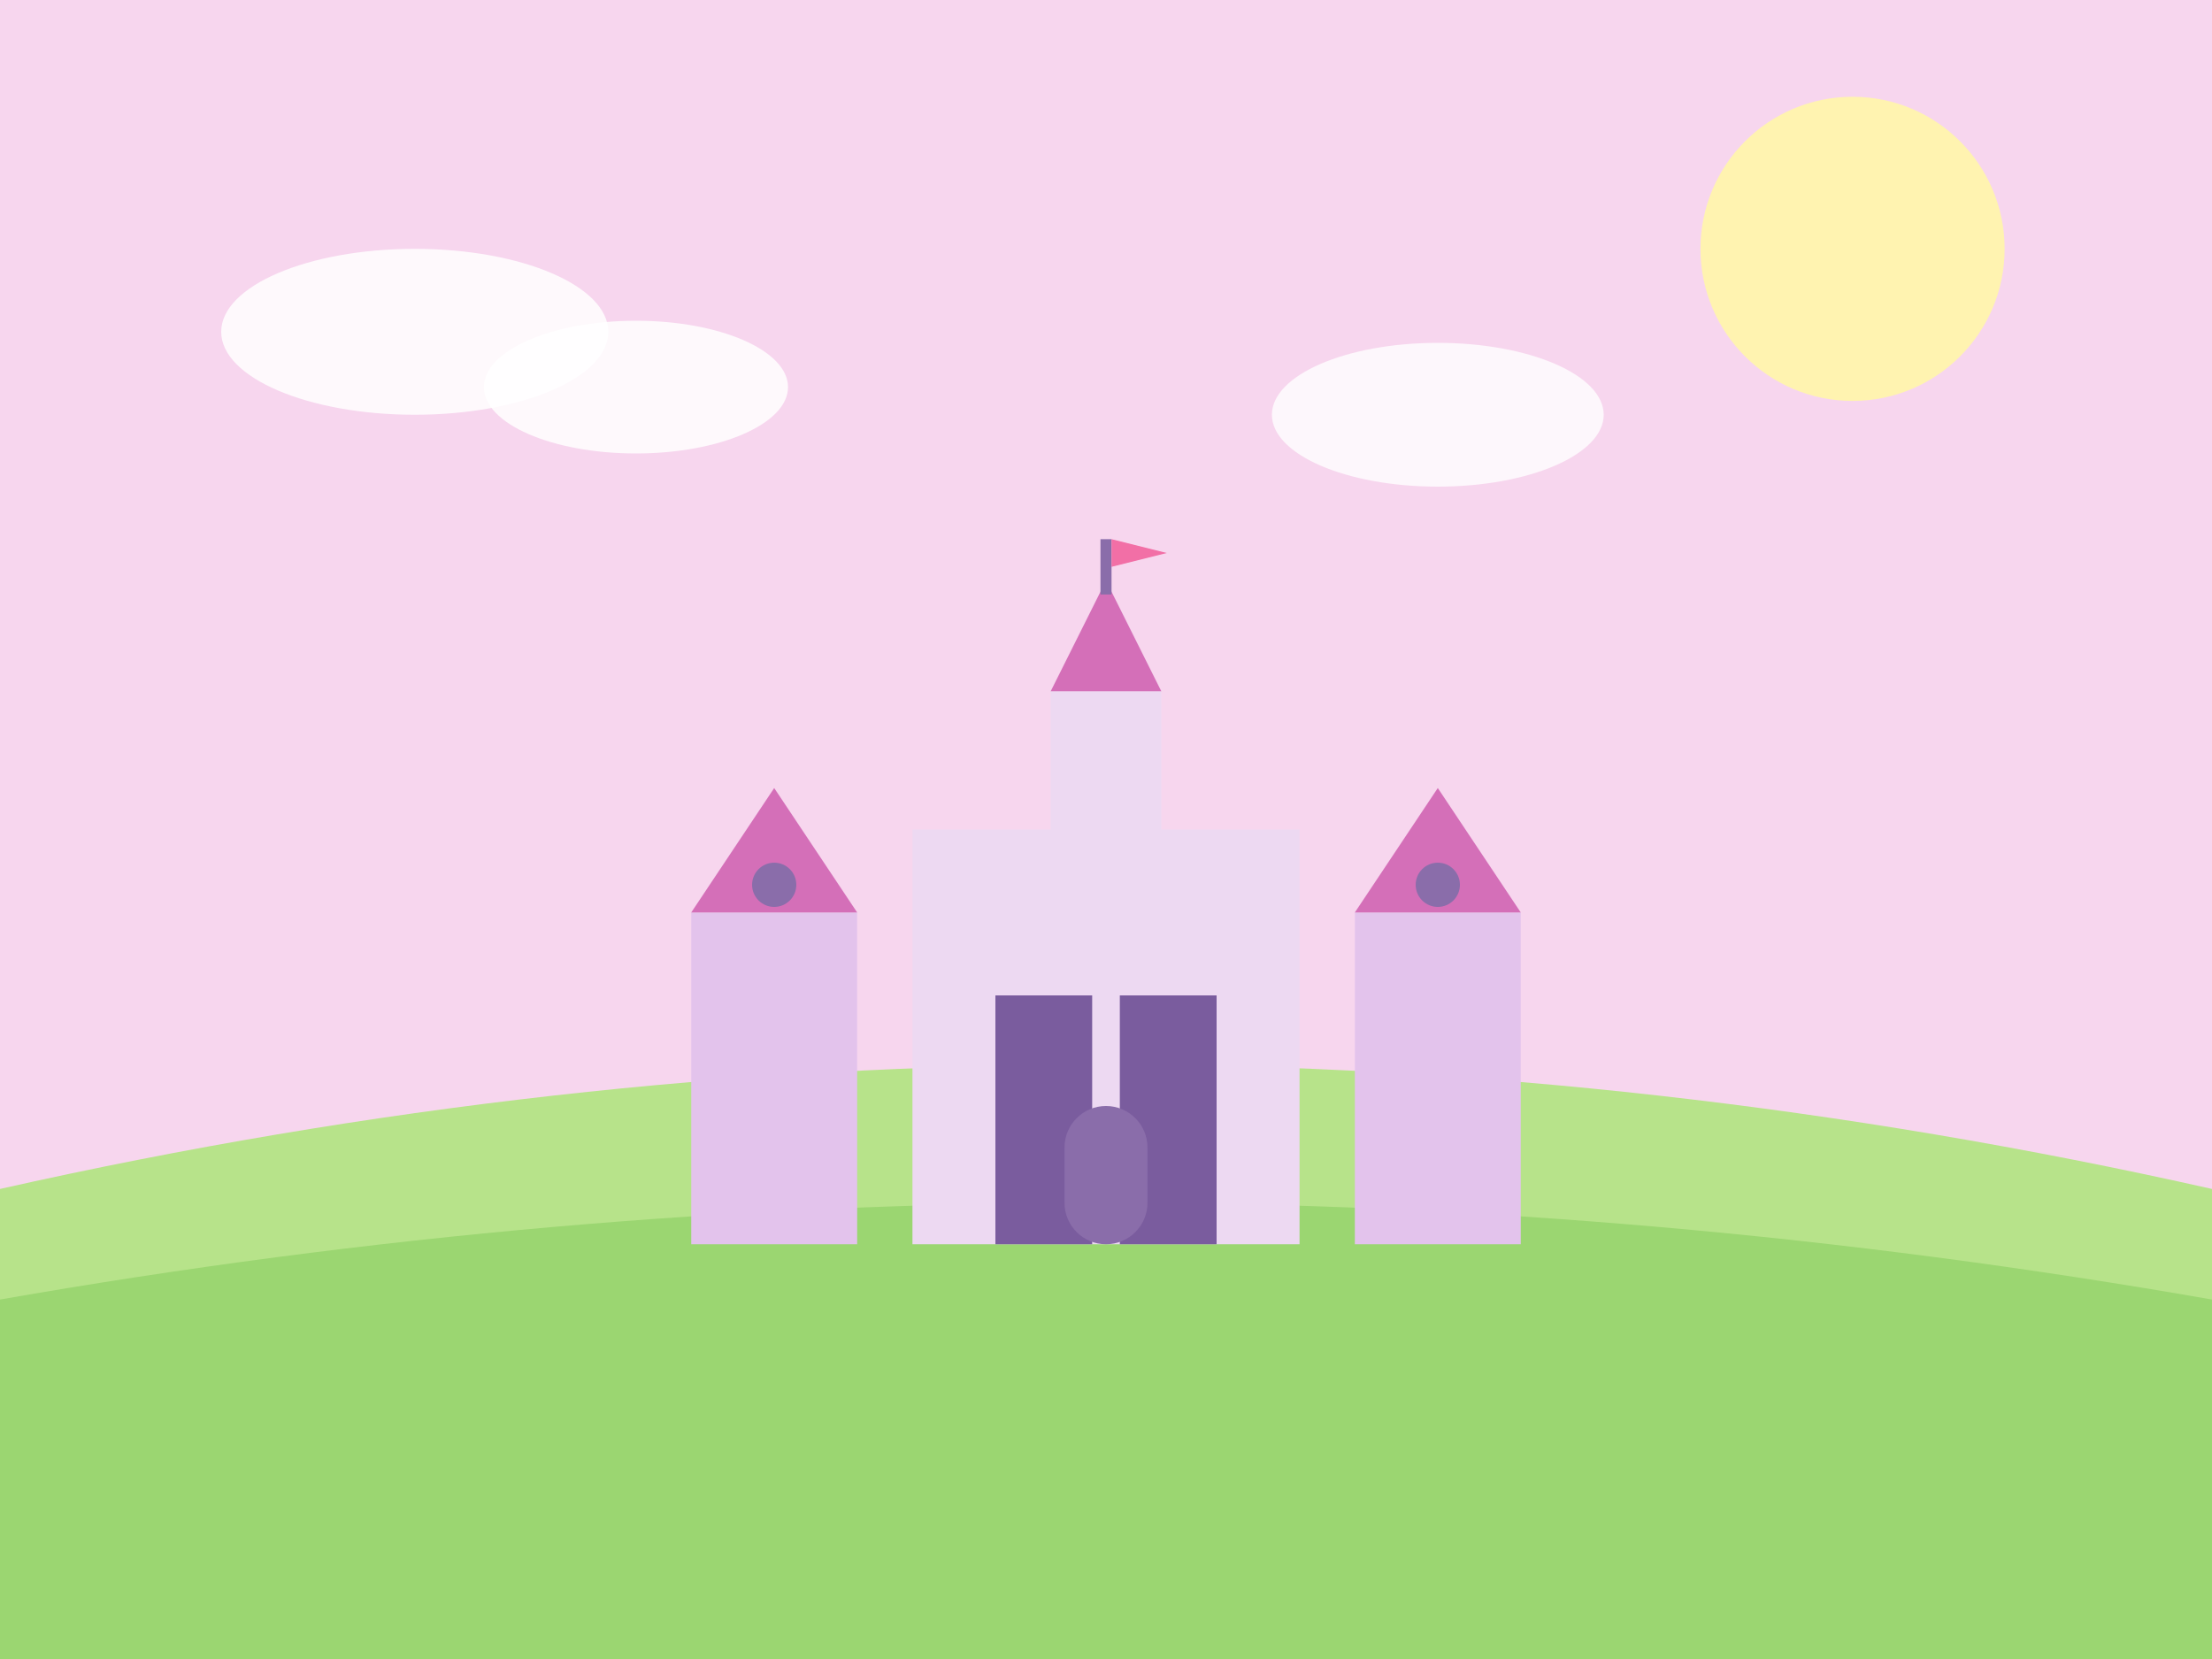
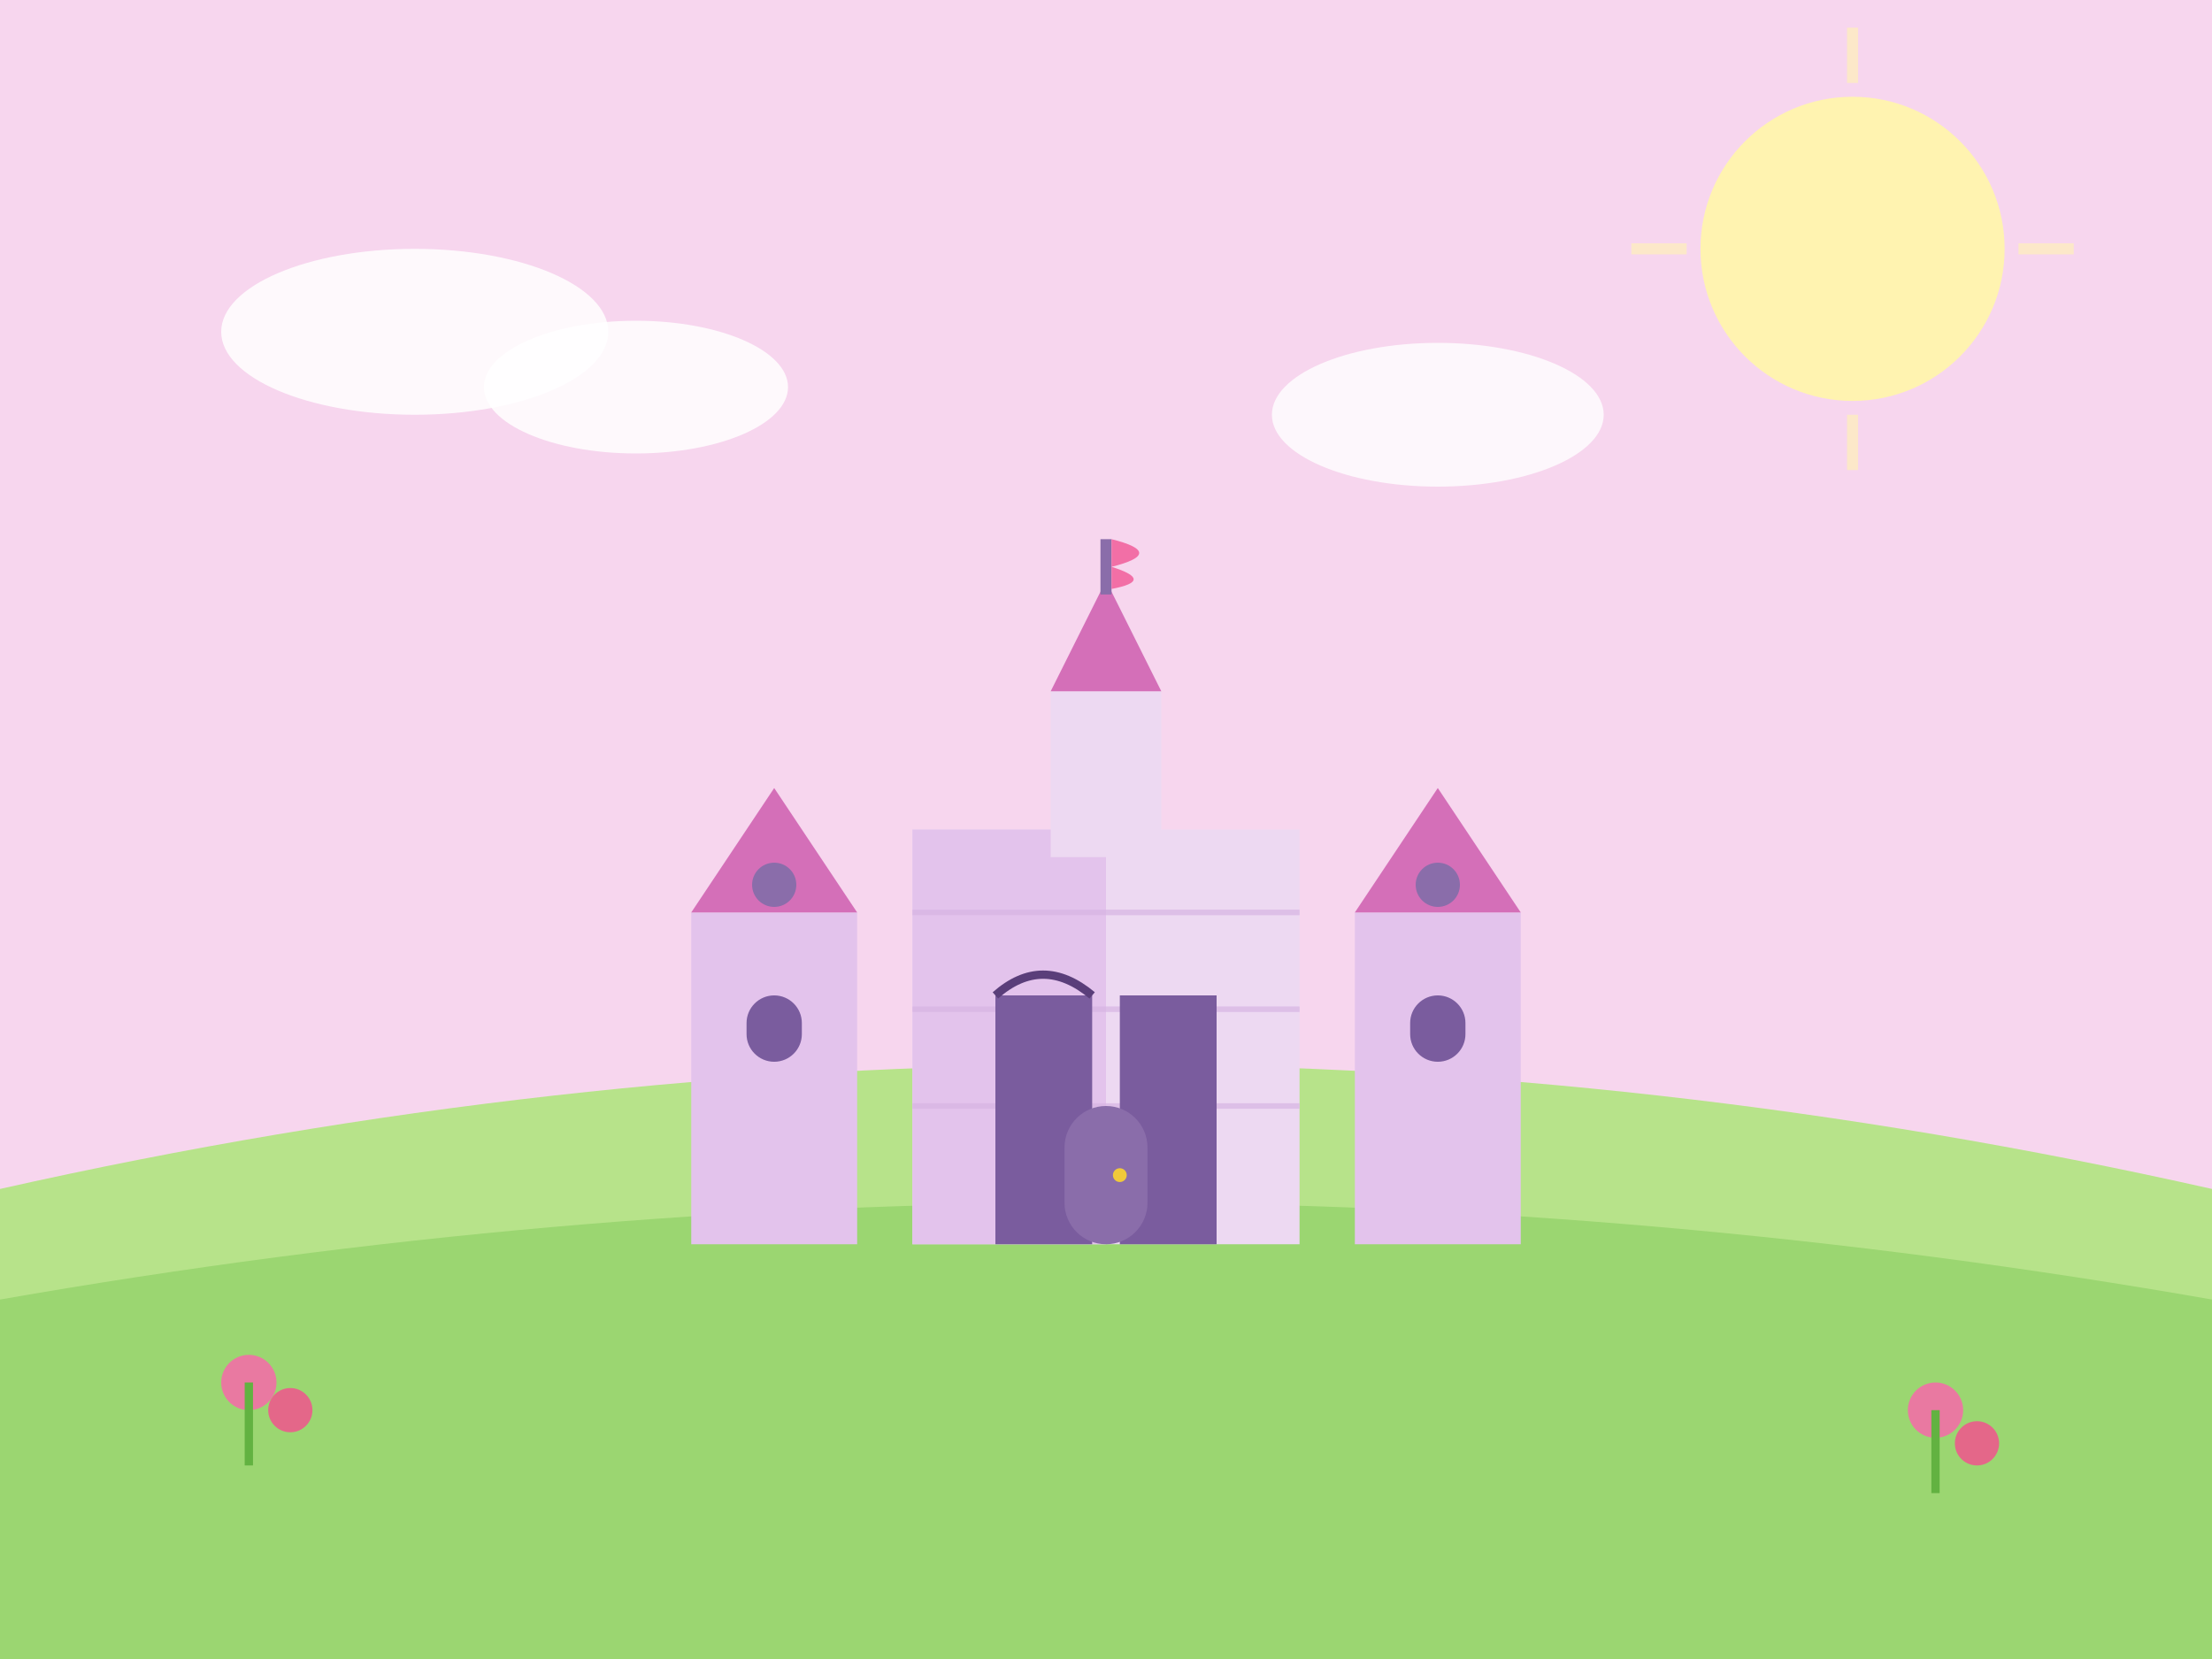
<svg xmlns="http://www.w3.org/2000/svg" viewBox="0 0 800 600">
  <rect width="800" height="600" fill="#F7D6EE" />
  <circle cx="670" cy="90" r="55" fill="#FFF3B0" />
+   <g stroke="#FFF3B0" stroke-width="4" opacity="0.6">
+     <line x1="670" y1="10" x2="670" y2="30" />
+     <line x1="670" y1="150" x2="670" y2="170" />
+     <line x1="590" y1="90" x2="610" y2="90" />
+     <line x1="730" y1="90" x2="750" y2="90" />
+   </g>
  <ellipse cx="150" cy="120" rx="70" ry="30" fill="#FFFFFF" opacity="0.85" />
  <ellipse cx="230" cy="140" rx="55" ry="24" fill="#FFFFFF" opacity="0.85" />
  <ellipse cx="520" cy="150" rx="60" ry="26" fill="#FFFFFF" opacity="0.8" />
  <path d="M0 430 Q400 340 800 430 L800 600 L0 600 Z" fill="#B7E38A" />
  <path d="M0 470 Q400 400 800 470 L800 600 L0 600 Z" fill="#9BD671" />
+   <g opacity="0.9">
+     <circle cx="90" cy="500" r="10" fill="#F26FA6" />
+     <circle cx="105" cy="510" r="8" fill="#EC5B8C" />
+     <circle cx="700" cy="510" r="10" fill="#F26FA6" />
+     <circle cx="715" cy="522" r="8" fill="#EC5B8C" />
+     <path d="M90 500 L90 530 M700 510 L700 540" stroke="#5CAE3C" stroke-width="3" />
+   </g>
  <g>
    <rect x="330" y="300" width="140" height="150" fill="#EDD9F2" />
+     <rect x="330" y="300" width="70" height="150" fill="#E3C3EC" />
+     <g stroke="#D6B3E3" stroke-width="2" opacity="0.7">
+       <line x1="330" y1="330" x2="470" y2="330" />
+       <line x1="330" y1="365" x2="470" y2="365" />
+       <line x1="330" y1="400" x2="470" y2="400" />
+     </g>
    <rect x="360" y="360" width="35" height="90" fill="#7A5C9E" />
    <rect x="405" y="360" width="35" height="90" fill="#7A5C9E" />
+     <path d="M360 360 Q377 345 395 360" fill="none" stroke="#5A3E7A" stroke-width="3" />
    <rect x="250" y="330" width="60" height="120" fill="#E3C3EC" />
    <polygon points="250,330 280,285 310,330" fill="#D46FB8" />
+     <rect x="270" y="360" width="20" height="24" rx="10" fill="#7A5C9E" />
    <rect x="490" y="330" width="60" height="120" fill="#E3C3EC" />
    <polygon points="490,330 520,285 550,330" fill="#D46FB8" />
+     <rect x="510" y="360" width="20" height="24" rx="10" fill="#7A5C9E" />
    <rect x="380" y="250" width="40" height="60" fill="#EDD9F2" />
    <polygon points="380,250 400,210 420,250" fill="#D46FB8" />
    <rect x="398" y="195" width="4" height="20" fill="#8A6DAA" />
-     <polygon points="402,195 402,205 422,200" fill="#F26FA6" />
+     <path d="M402 195 Q422 200 402 205 Q418 210 402 213" fill="#F26FA6" />
    <circle cx="280" cy="320" r="8" fill="#8A6DAA" />
    <circle cx="520" cy="320" r="8" fill="#8A6DAA" />
    <rect x="385" y="400" width="30" height="50" rx="15" fill="#8A6DAA" />
+     <circle cx="405" cy="425" r="2.5" fill="#F0C93A" />
  </g>
</svg>
